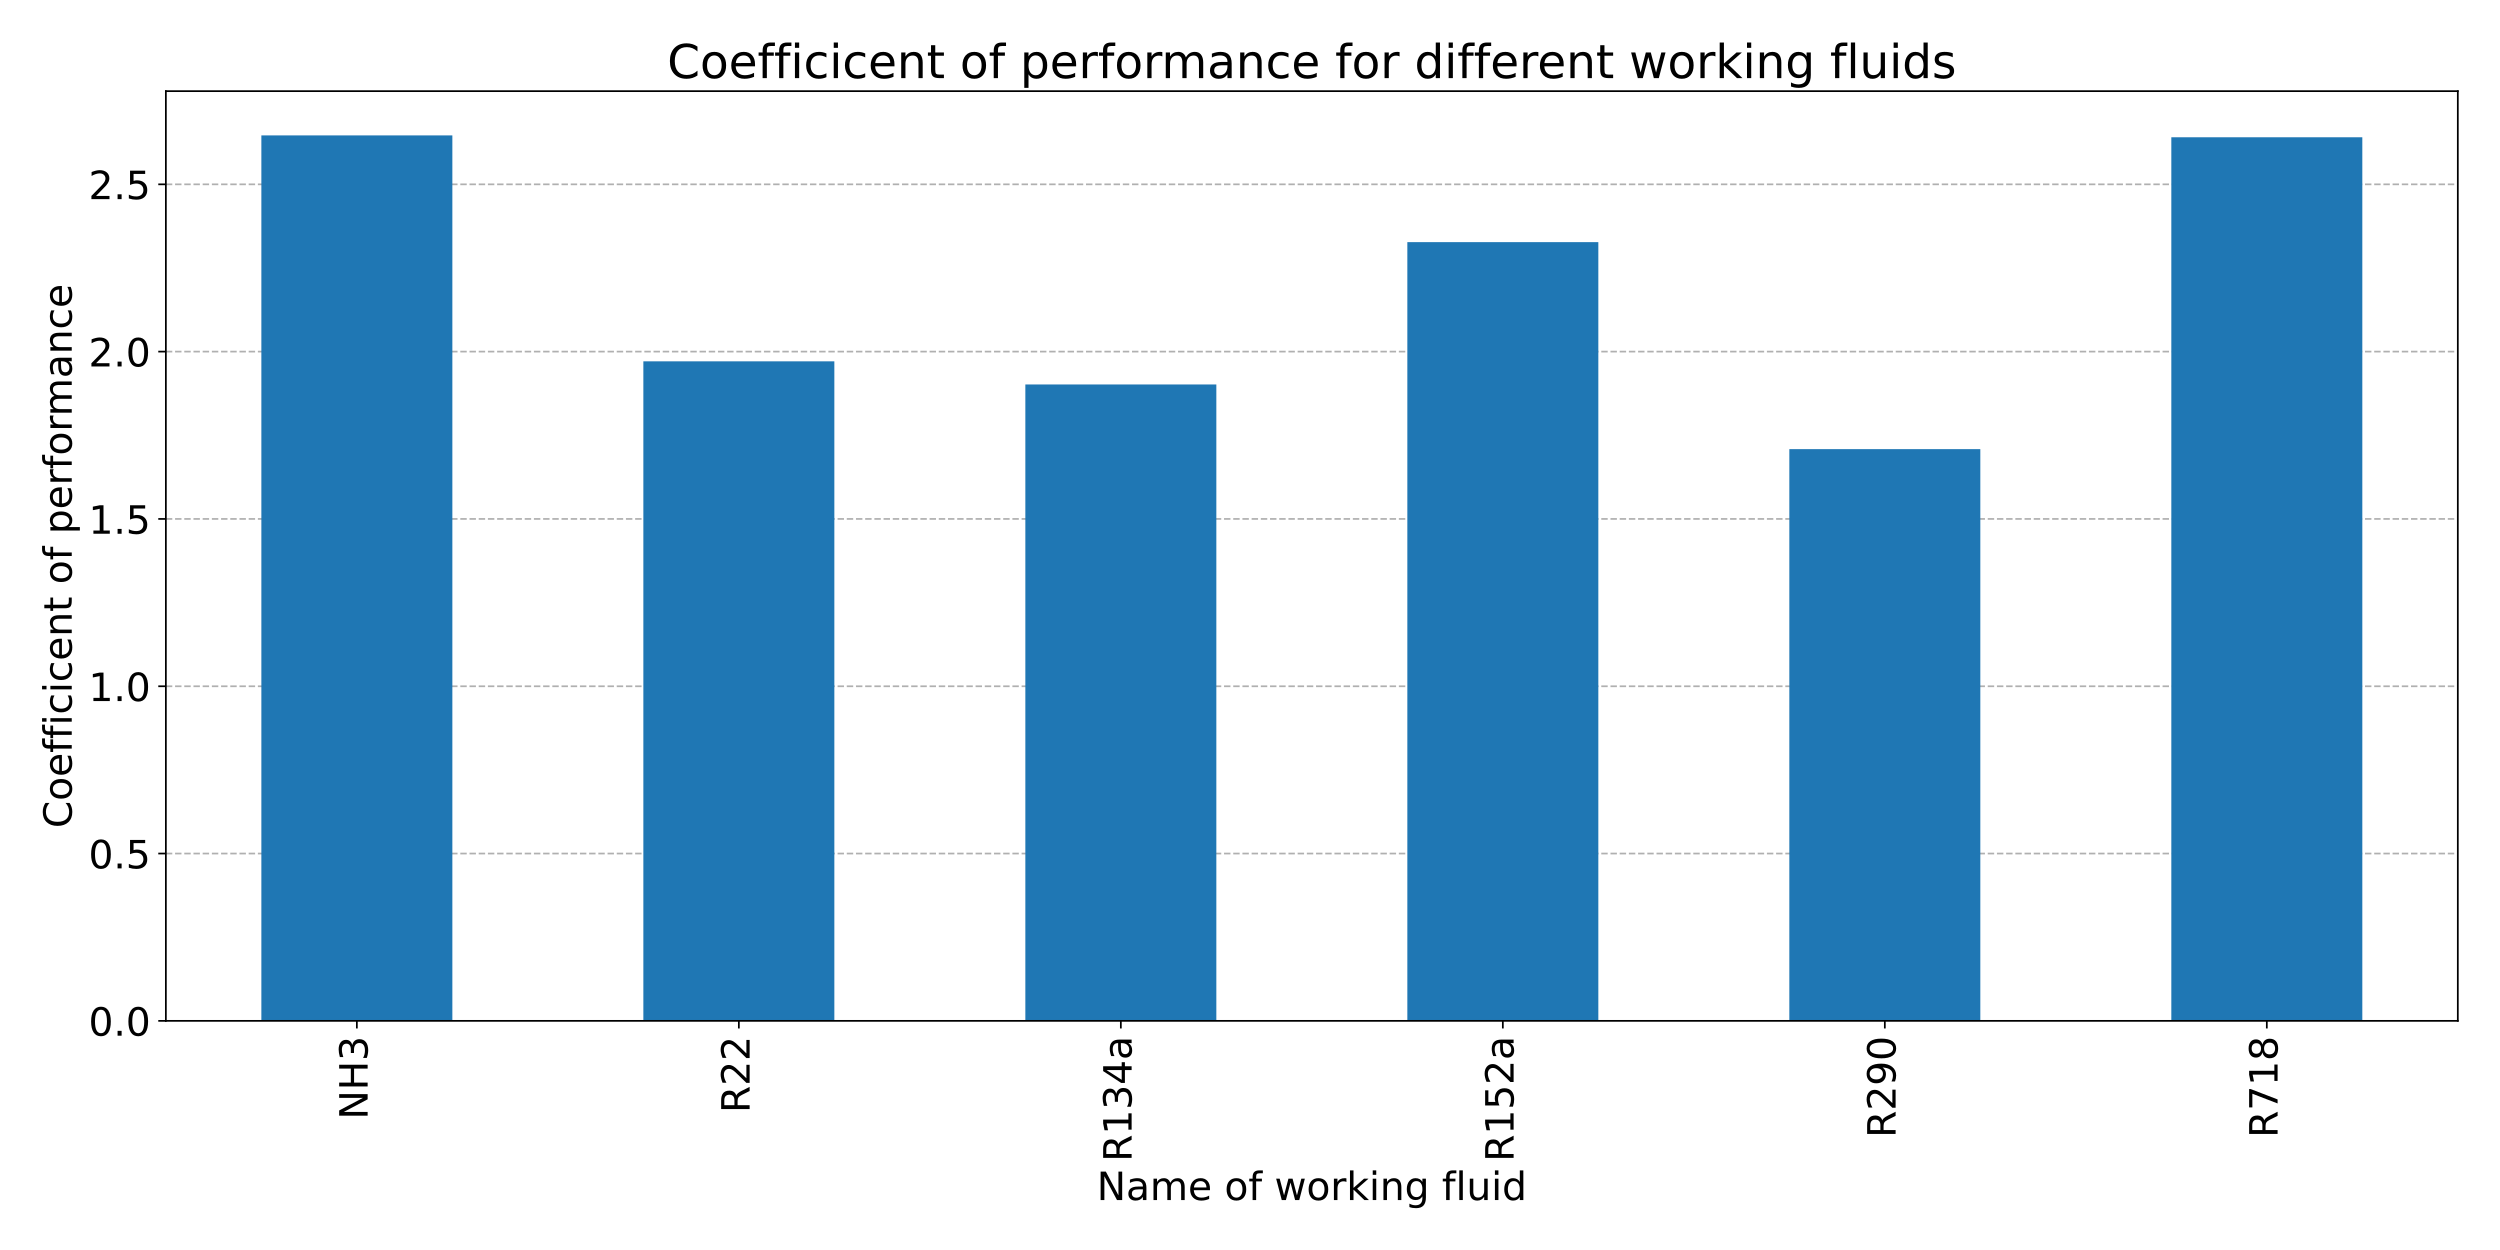
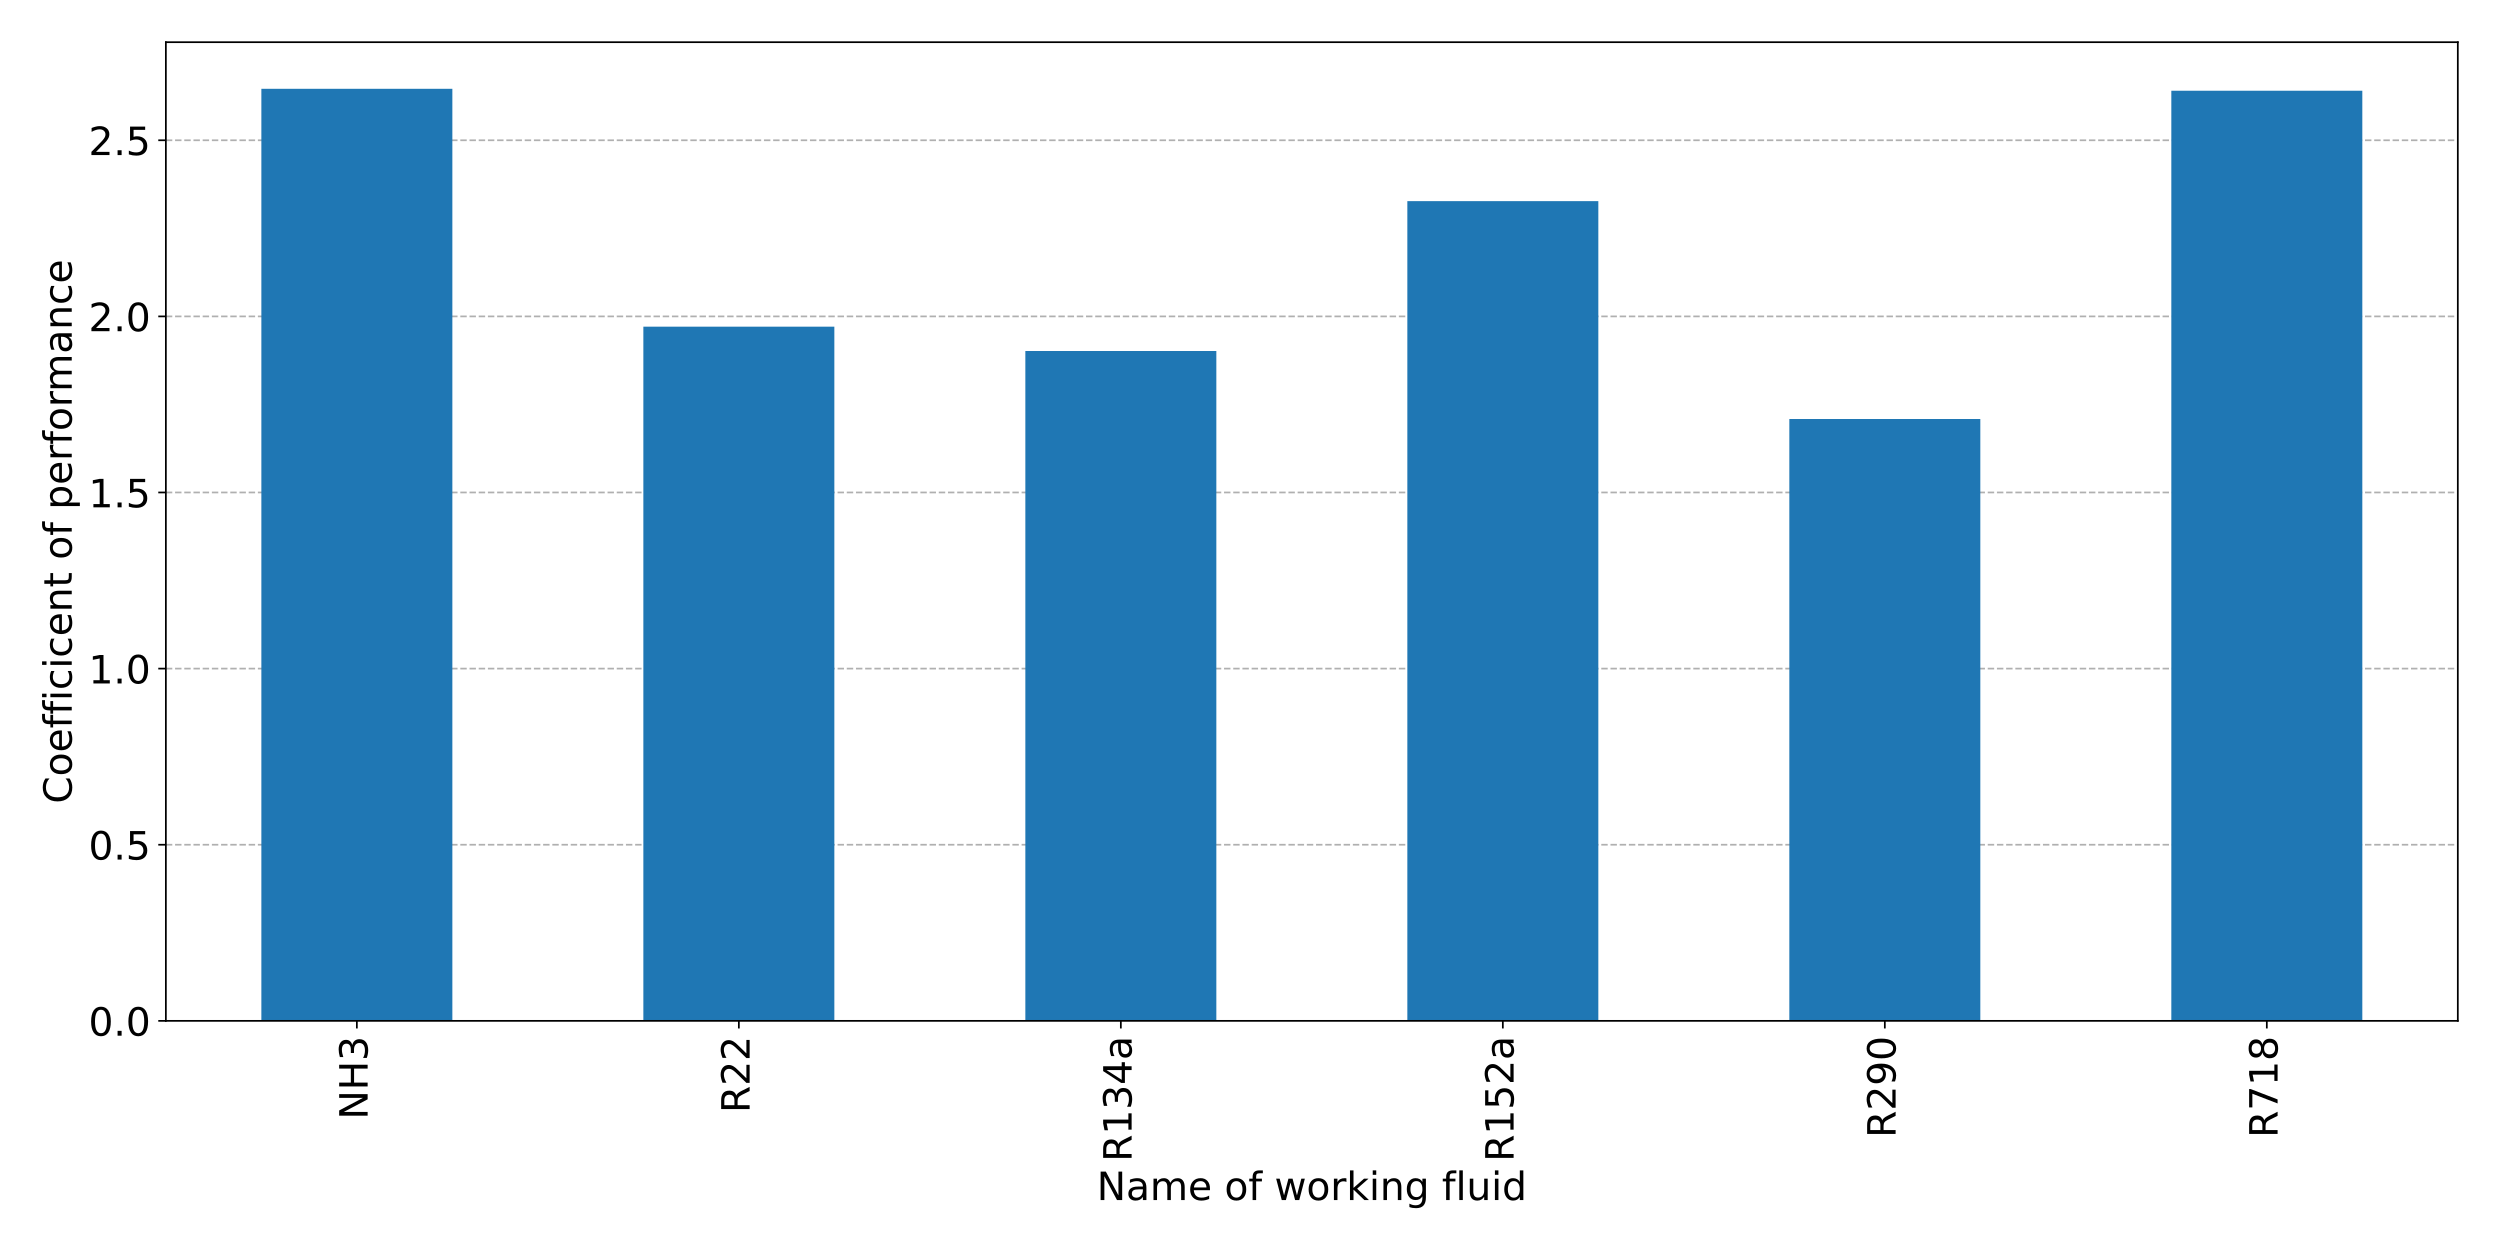
<svg xmlns="http://www.w3.org/2000/svg" xmlns:xlink="http://www.w3.org/1999/xlink" height="576pt" version="1.1" viewBox="0 0 1152 576" width="1152pt">
  <defs>
    <style type="text/css">*{stroke-linecap:butt;stroke-linejoin:round;}</style>
  </defs>
  <g id="figure_1">
    <g id="patch_1">
      <path d="M 0 576  L 1152 576  L 1152 0  L 0 0  z " style="fill:#ffffff;" />
    </g>
    <g id="axes_1">
      <g id="patch_2">
-         <path d="M 76.43 470.41  L 1132.56 470.41  L 1132.56 42  L 76.43 42  z " style="fill:#ffffff;" />
+         <path d="M 76.43 470.41  L 1132.56 470.41  L 1132.56 19.44  L 76.43 19.44  z " style="fill:#ffffff;" />
      </g>
      <g id="matplotlib.axis_1">
        <g id="xtick_1">
          <g id="line2d_1">
            <defs>
-               <path d="M 0 0  L 0 3.5  " id="me9c5bf157a" style="stroke:#000000;stroke-width:0.8;" />
+               <path d="M 0 0  L 0 3.5  " id="m266a38ce72" style="stroke:#000000;stroke-width:0.8;" />
            </defs>
            <g>
-               <use style="stroke:#000000;stroke-width:0.8;" x="164.441" xlink:href="#me9c5bf157a" y="470.41" />
+               <use style="stroke:#000000;stroke-width:0.8;" x="164.441" xlink:href="#m266a38ce72" y="470.41" />
            </g>
          </g>
          <g id="text_1">
            <g transform="translate(169.4077 515.8653)rotate(-90)scale(0.18 -0.18)">
              <defs>
                <path d="M 628 4666  L 1478 4666  L 3547 763  L 3547 4666  L 4159 4666  L 4159 0  L 3309 0  L 1241 3903  L 1241 0  L 628 0  L 628 4666  z " id="DejaVuSans-4e" transform="scale(0.015625)" />
                <path d="M 628 4666  L 1259 4666  L 1259 2753  L 3553 2753  L 3553 4666  L 4184 4666  L 4184 0  L 3553 0  L 3553 2222  L 1259 2222  L 1259 0  L 628 0  L 628 4666  z " id="DejaVuSans-48" transform="scale(0.015625)" />
                <path d="M 2597 2516  Q 3050 2419 3304 2112  Q 3559 1806 3559 1356  Q 3559 666 3084 287  Q 2609 -91 1734 -91  Q 1441 -91 1130 -33  Q 819 25 488 141  L 488 750  Q 750 597 1062 519  Q 1375 441 1716 441  Q 2309 441 2620 675  Q 2931 909 2931 1356  Q 2931 1769 2642 2001  Q 2353 2234 1838 2234  L 1294 2234  L 1294 2753  L 1863 2753  Q 2328 2753 2575 2939  Q 2822 3125 2822 3475  Q 2822 3834 2567 4026  Q 2313 4219 1838 4219  Q 1578 4219 1281 4162  Q 984 4106 628 3988  L 628 4550  Q 988 4650 1302 4700  Q 1616 4750 1894 4750  Q 2613 4750 3031 4423  Q 3450 4097 3450 3541  Q 3450 3153 3228 2886  Q 3006 2619 2597 2516  z " id="DejaVuSans-33" transform="scale(0.015625)" />
              </defs>
              <use xlink:href="#DejaVuSans-4e" />
              <use x="74.805" xlink:href="#DejaVuSans-48" />
              <use x="150" xlink:href="#DejaVuSans-33" />
            </g>
          </g>
        </g>
        <g id="xtick_2">
          <g id="line2d_2">
            <g>
-               <use style="stroke:#000000;stroke-width:0.8;" x="340.462" xlink:href="#me9c5bf157a" y="470.41" />
+               <use style="stroke:#000000;stroke-width:0.8;" x="340.462" xlink:href="#m266a38ce72" y="470.41" />
            </g>
          </g>
          <g id="text_2">
            <g transform="translate(345.4294 512.8222)rotate(-90)scale(0.18 -0.18)">
              <defs>
                <path d="M 2841 2188  Q 3044 2119 3236 1894  Q 3428 1669 3622 1275  L 4263 0  L 3584 0  L 2988 1197  Q 2756 1666 2539 1819  Q 2322 1972 1947 1972  L 1259 1972  L 1259 0  L 628 0  L 628 4666  L 2053 4666  Q 2853 4666 3247 4331  Q 3641 3997 3641 3322  Q 3641 2881 3436 2590  Q 3231 2300 2841 2188  z M 1259 4147  L 1259 2491  L 2053 2491  Q 2509 2491 2742 2702  Q 2975 2913 2975 3322  Q 2975 3731 2742 3939  Q 2509 4147 2053 4147  L 1259 4147  z " id="DejaVuSans-52" transform="scale(0.015625)" />
                <path d="M 1228 531  L 3431 531  L 3431 0  L 469 0  L 469 531  Q 828 903 1448 1529  Q 2069 2156 2228 2338  Q 2531 2678 2651 2914  Q 2772 3150 2772 3378  Q 2772 3750 2511 3984  Q 2250 4219 1831 4219  Q 1534 4219 1204 4116  Q 875 4013 500 3803  L 500 4441  Q 881 4594 1212 4672  Q 1544 4750 1819 4750  Q 2544 4750 2975 4387  Q 3406 4025 3406 3419  Q 3406 3131 3298 2873  Q 3191 2616 2906 2266  Q 2828 2175 2409 1742  Q 1991 1309 1228 531  z " id="DejaVuSans-32" transform="scale(0.015625)" />
              </defs>
              <use xlink:href="#DejaVuSans-52" />
              <use x="69.482" xlink:href="#DejaVuSans-32" />
              <use x="133.105" xlink:href="#DejaVuSans-32" />
            </g>
          </g>
        </g>
        <g id="xtick_3">
          <g id="line2d_3">
            <g>
-               <use style="stroke:#000000;stroke-width:0.8;" x="516.484" xlink:href="#me9c5bf157a" y="470.41" />
+               <use style="stroke:#000000;stroke-width:0.8;" x="516.484" xlink:href="#m266a38ce72" y="470.41" />
            </g>
          </g>
          <g id="text_3">
            <g transform="translate(521.451 535.3053)rotate(-90)scale(0.18 -0.18)">
              <defs>
                <path d="M 794 531  L 1825 531  L 1825 4091  L 703 3866  L 703 4441  L 1819 4666  L 2450 4666  L 2450 531  L 3481 531  L 3481 0  L 794 0  L 794 531  z " id="DejaVuSans-31" transform="scale(0.015625)" />
                <path d="M 2419 4116  L 825 1625  L 2419 1625  L 2419 4116  z M 2253 4666  L 3047 4666  L 3047 1625  L 3713 1625  L 3713 1100  L 3047 1100  L 3047 0  L 2419 0  L 2419 1100  L 313 1100  L 313 1709  L 2253 4666  z " id="DejaVuSans-34" transform="scale(0.015625)" />
                <path d="M 2194 1759  Q 1497 1759 1228 1600  Q 959 1441 959 1056  Q 959 750 1161 570  Q 1363 391 1709 391  Q 2188 391 2477 730  Q 2766 1069 2766 1631  L 2766 1759  L 2194 1759  z M 3341 1997  L 3341 0  L 2766 0  L 2766 531  Q 2569 213 2275 61  Q 1981 -91 1556 -91  Q 1019 -91 701 211  Q 384 513 384 1019  Q 384 1609 779 1909  Q 1175 2209 1959 2209  L 2766 2209  L 2766 2266  Q 2766 2663 2505 2880  Q 2244 3097 1772 3097  Q 1472 3097 1187 3025  Q 903 2953 641 2809  L 641 3341  Q 956 3463 1253 3523  Q 1550 3584 1831 3584  Q 2591 3584 2966 3190  Q 3341 2797 3341 1997  z " id="DejaVuSans-61" transform="scale(0.015625)" />
              </defs>
              <use xlink:href="#DejaVuSans-52" />
              <use x="69.482" xlink:href="#DejaVuSans-31" />
              <use x="133.105" xlink:href="#DejaVuSans-33" />
              <use x="196.729" xlink:href="#DejaVuSans-34" />
              <use x="260.352" xlink:href="#DejaVuSans-61" />
            </g>
          </g>
        </g>
        <g id="xtick_4">
          <g id="line2d_4">
            <g>
-               <use style="stroke:#000000;stroke-width:0.8;" x="692.506" xlink:href="#me9c5bf157a" y="470.41" />
+               <use style="stroke:#000000;stroke-width:0.8;" x="692.506" xlink:href="#m266a38ce72" y="470.41" />
            </g>
          </g>
          <g id="text_4">
            <g transform="translate(697.4727 535.3053)rotate(-90)scale(0.18 -0.18)">
              <defs>
                <path d="M 691 4666  L 3169 4666  L 3169 4134  L 1269 4134  L 1269 2991  Q 1406 3038 1543 3061  Q 1681 3084 1819 3084  Q 2600 3084 3056 2656  Q 3513 2228 3513 1497  Q 3513 744 3044 326  Q 2575 -91 1722 -91  Q 1428 -91 1123 -41  Q 819 9 494 109  L 494 744  Q 775 591 1075 516  Q 1375 441 1709 441  Q 2250 441 2565 725  Q 2881 1009 2881 1497  Q 2881 1984 2565 2268  Q 2250 2553 1709 2553  Q 1456 2553 1204 2497  Q 953 2441 691 2322  L 691 4666  z " id="DejaVuSans-35" transform="scale(0.015625)" />
              </defs>
              <use xlink:href="#DejaVuSans-52" />
              <use x="69.482" xlink:href="#DejaVuSans-31" />
              <use x="133.105" xlink:href="#DejaVuSans-35" />
              <use x="196.729" xlink:href="#DejaVuSans-32" />
              <use x="260.352" xlink:href="#DejaVuSans-61" />
            </g>
          </g>
        </g>
        <g id="xtick_5">
          <g id="line2d_5">
            <g>
-               <use style="stroke:#000000;stroke-width:0.8;" x="868.528" xlink:href="#me9c5bf157a" y="470.41" />
+               <use style="stroke:#000000;stroke-width:0.8;" x="868.528" xlink:href="#m266a38ce72" y="470.41" />
            </g>
          </g>
          <g id="text_5">
            <g transform="translate(873.4944 524.2747)rotate(-90)scale(0.18 -0.18)">
              <defs>
                <path d="M 703 97  L 703 672  Q 941 559 1184 500  Q 1428 441 1663 441  Q 2288 441 2617 861  Q 2947 1281 2994 2138  Q 2813 1869 2534 1725  Q 2256 1581 1919 1581  Q 1219 1581 811 2004  Q 403 2428 403 3163  Q 403 3881 828 4315  Q 1253 4750 1959 4750  Q 2769 4750 3195 4129  Q 3622 3509 3622 2328  Q 3622 1225 3098 567  Q 2575 -91 1691 -91  Q 1453 -91 1209 -44  Q 966 3 703 97  z M 1959 2075  Q 2384 2075 2632 2365  Q 2881 2656 2881 3163  Q 2881 3666 2632 3958  Q 2384 4250 1959 4250  Q 1534 4250 1286 3958  Q 1038 3666 1038 3163  Q 1038 2656 1286 2365  Q 1534 2075 1959 2075  z " id="DejaVuSans-39" transform="scale(0.015625)" />
                <path d="M 2034 4250  Q 1547 4250 1301 3770  Q 1056 3291 1056 2328  Q 1056 1369 1301 889  Q 1547 409 2034 409  Q 2525 409 2770 889  Q 3016 1369 3016 2328  Q 3016 3291 2770 3770  Q 2525 4250 2034 4250  z M 2034 4750  Q 2819 4750 3233 4129  Q 3647 3509 3647 2328  Q 3647 1150 3233 529  Q 2819 -91 2034 -91  Q 1250 -91 836 529  Q 422 1150 422 2328  Q 422 3509 836 4129  Q 1250 4750 2034 4750  z " id="DejaVuSans-30" transform="scale(0.015625)" />
              </defs>
              <use xlink:href="#DejaVuSans-52" />
              <use x="69.482" xlink:href="#DejaVuSans-32" />
              <use x="133.105" xlink:href="#DejaVuSans-39" />
              <use x="196.729" xlink:href="#DejaVuSans-30" />
            </g>
          </g>
        </g>
        <g id="xtick_6">
          <g id="line2d_6">
            <g>
-               <use style="stroke:#000000;stroke-width:0.8;" x="1044.549" xlink:href="#me9c5bf157a" y="470.41" />
+               <use style="stroke:#000000;stroke-width:0.8;" x="1044.549" xlink:href="#m266a38ce72" y="470.41" />
            </g>
          </g>
          <g id="text_6">
            <g transform="translate(1049.516 524.2747)rotate(-90)scale(0.18 -0.18)">
              <defs>
                <path d="M 525 4666  L 3525 4666  L 3525 4397  L 1831 0  L 1172 0  L 2766 4134  L 525 4134  L 525 4666  z " id="DejaVuSans-37" transform="scale(0.015625)" />
                <path d="M 2034 2216  Q 1584 2216 1326 1975  Q 1069 1734 1069 1313  Q 1069 891 1326 650  Q 1584 409 2034 409  Q 2484 409 2743 651  Q 3003 894 3003 1313  Q 3003 1734 2745 1975  Q 2488 2216 2034 2216  z M 1403 2484  Q 997 2584 770 2862  Q 544 3141 544 3541  Q 544 4100 942 4425  Q 1341 4750 2034 4750  Q 2731 4750 3128 4425  Q 3525 4100 3525 3541  Q 3525 3141 3298 2862  Q 3072 2584 2669 2484  Q 3125 2378 3379 2068  Q 3634 1759 3634 1313  Q 3634 634 3220 271  Q 2806 -91 2034 -91  Q 1263 -91 848 271  Q 434 634 434 1313  Q 434 1759 690 2068  Q 947 2378 1403 2484  z M 1172 3481  Q 1172 3119 1398 2916  Q 1625 2713 2034 2713  Q 2441 2713 2670 2916  Q 2900 3119 2900 3481  Q 2900 3844 2670 4047  Q 2441 4250 2034 4250  Q 1625 4250 1398 4047  Q 1172 3844 1172 3481  z " id="DejaVuSans-38" transform="scale(0.015625)" />
              </defs>
              <use xlink:href="#DejaVuSans-52" />
              <use x="69.482" xlink:href="#DejaVuSans-37" />
              <use x="133.105" xlink:href="#DejaVuSans-31" />
              <use x="196.729" xlink:href="#DejaVuSans-38" />
            </g>
          </g>
        </g>
        <g id="text_7">
          <g transform="translate(505.4036 552.9825)scale(0.18 -0.18)">
            <defs>
              <path d="M 3328 2828  Q 3544 3216 3844 3400  Q 4144 3584 4550 3584  Q 5097 3584 5394 3201  Q 5691 2819 5691 2113  L 5691 0  L 5113 0  L 5113 2094  Q 5113 2597 4934 2840  Q 4756 3084 4391 3084  Q 3944 3084 3684 2787  Q 3425 2491 3425 1978  L 3425 0  L 2847 0  L 2847 2094  Q 2847 2600 2669 2842  Q 2491 3084 2119 3084  Q 1678 3084 1418 2786  Q 1159 2488 1159 1978  L 1159 0  L 581 0  L 581 3500  L 1159 3500  L 1159 2956  Q 1356 3278 1631 3431  Q 1906 3584 2284 3584  Q 2666 3584 2933 3390  Q 3200 3197 3328 2828  z " id="DejaVuSans-6d" transform="scale(0.015625)" />
              <path d="M 3597 1894  L 3597 1613  L 953 1613  Q 991 1019 1311 708  Q 1631 397 2203 397  Q 2534 397 2845 478  Q 3156 559 3463 722  L 3463 178  Q 3153 47 2828 -22  Q 2503 -91 2169 -91  Q 1331 -91 842 396  Q 353 884 353 1716  Q 353 2575 817 3079  Q 1281 3584 2069 3584  Q 2775 3584 3186 3129  Q 3597 2675 3597 1894  z M 3022 2063  Q 3016 2534 2758 2815  Q 2500 3097 2075 3097  Q 1594 3097 1305 2825  Q 1016 2553 972 2059  L 3022 2063  z " id="DejaVuSans-65" transform="scale(0.015625)" />
              <path id="DejaVuSans-20" transform="scale(0.015625)" />
              <path d="M 1959 3097  Q 1497 3097 1228 2736  Q 959 2375 959 1747  Q 959 1119 1226 758  Q 1494 397 1959 397  Q 2419 397 2687 759  Q 2956 1122 2956 1747  Q 2956 2369 2687 2733  Q 2419 3097 1959 3097  z M 1959 3584  Q 2709 3584 3137 3096  Q 3566 2609 3566 1747  Q 3566 888 3137 398  Q 2709 -91 1959 -91  Q 1206 -91 779 398  Q 353 888 353 1747  Q 353 2609 779 3096  Q 1206 3584 1959 3584  z " id="DejaVuSans-6f" transform="scale(0.015625)" />
              <path d="M 2375 4863  L 2375 4384  L 1825 4384  Q 1516 4384 1395 4259  Q 1275 4134 1275 3809  L 1275 3500  L 2222 3500  L 2222 3053  L 1275 3053  L 1275 0  L 697 0  L 697 3053  L 147 3053  L 147 3500  L 697 3500  L 697 3744  Q 697 4328 969 4595  Q 1241 4863 1831 4863  L 2375 4863  z " id="DejaVuSans-66" transform="scale(0.015625)" />
              <path d="M 269 3500  L 844 3500  L 1563 769  L 2278 3500  L 2956 3500  L 3675 769  L 4391 3500  L 4966 3500  L 4050 0  L 3372 0  L 2619 2869  L 1863 0  L 1184 0  L 269 3500  z " id="DejaVuSans-77" transform="scale(0.015625)" />
              <path d="M 2631 2963  Q 2534 3019 2420 3045  Q 2306 3072 2169 3072  Q 1681 3072 1420 2755  Q 1159 2438 1159 1844  L 1159 0  L 581 0  L 581 3500  L 1159 3500  L 1159 2956  Q 1341 3275 1631 3429  Q 1922 3584 2338 3584  Q 2397 3584 2469 3576  Q 2541 3569 2628 3553  L 2631 2963  z " id="DejaVuSans-72" transform="scale(0.015625)" />
              <path d="M 581 4863  L 1159 4863  L 1159 1991  L 2875 3500  L 3609 3500  L 1753 1863  L 3688 0  L 2938 0  L 1159 1709  L 1159 0  L 581 0  L 581 4863  z " id="DejaVuSans-6b" transform="scale(0.015625)" />
              <path d="M 603 3500  L 1178 3500  L 1178 0  L 603 0  L 603 3500  z M 603 4863  L 1178 4863  L 1178 4134  L 603 4134  L 603 4863  z " id="DejaVuSans-69" transform="scale(0.015625)" />
              <path d="M 3513 2113  L 3513 0  L 2938 0  L 2938 2094  Q 2938 2591 2744 2837  Q 2550 3084 2163 3084  Q 1697 3084 1428 2787  Q 1159 2491 1159 1978  L 1159 0  L 581 0  L 581 3500  L 1159 3500  L 1159 2956  Q 1366 3272 1645 3428  Q 1925 3584 2291 3584  Q 2894 3584 3203 3211  Q 3513 2838 3513 2113  z " id="DejaVuSans-6e" transform="scale(0.015625)" />
              <path d="M 2906 1791  Q 2906 2416 2648 2759  Q 2391 3103 1925 3103  Q 1463 3103 1205 2759  Q 947 2416 947 1791  Q 947 1169 1205 825  Q 1463 481 1925 481  Q 2391 481 2648 825  Q 2906 1169 2906 1791  z M 3481 434  Q 3481 -459 3084 -895  Q 2688 -1331 1869 -1331  Q 1566 -1331 1297 -1286  Q 1028 -1241 775 -1147  L 775 -588  Q 1028 -725 1275 -790  Q 1522 -856 1778 -856  Q 2344 -856 2625 -561  Q 2906 -266 2906 331  L 2906 616  Q 2728 306 2450 153  Q 2172 0 1784 0  Q 1141 0 747 490  Q 353 981 353 1791  Q 353 2603 747 3093  Q 1141 3584 1784 3584  Q 2172 3584 2450 3431  Q 2728 3278 2906 2969  L 2906 3500  L 3481 3500  L 3481 434  z " id="DejaVuSans-67" transform="scale(0.015625)" />
              <path d="M 603 4863  L 1178 4863  L 1178 0  L 603 0  L 603 4863  z " id="DejaVuSans-6c" transform="scale(0.015625)" />
              <path d="M 544 1381  L 544 3500  L 1119 3500  L 1119 1403  Q 1119 906 1312 657  Q 1506 409 1894 409  Q 2359 409 2629 706  Q 2900 1003 2900 1516  L 2900 3500  L 3475 3500  L 3475 0  L 2900 0  L 2900 538  Q 2691 219 2414 64  Q 2138 -91 1772 -91  Q 1169 -91 856 284  Q 544 659 544 1381  z M 1991 3584  L 1991 3584  z " id="DejaVuSans-75" transform="scale(0.015625)" />
              <path d="M 2906 2969  L 2906 4863  L 3481 4863  L 3481 0  L 2906 0  L 2906 525  Q 2725 213 2448 61  Q 2172 -91 1784 -91  Q 1150 -91 751 415  Q 353 922 353 1747  Q 353 2572 751 3078  Q 1150 3584 1784 3584  Q 2172 3584 2448 3432  Q 2725 3281 2906 2969  z M 947 1747  Q 947 1113 1208 752  Q 1469 391 1925 391  Q 2381 391 2643 752  Q 2906 1113 2906 1747  Q 2906 2381 2643 2742  Q 2381 3103 1925 3103  Q 1469 3103 1208 2742  Q 947 2381 947 1747  z " id="DejaVuSans-64" transform="scale(0.015625)" />
            </defs>
            <use xlink:href="#DejaVuSans-4e" />
            <use x="74.805" xlink:href="#DejaVuSans-61" />
            <use x="136.084" xlink:href="#DejaVuSans-6d" />
            <use x="233.496" xlink:href="#DejaVuSans-65" />
            <use x="295.02" xlink:href="#DejaVuSans-20" />
            <use x="326.807" xlink:href="#DejaVuSans-6f" />
            <use x="387.988" xlink:href="#DejaVuSans-66" />
            <use x="423.193" xlink:href="#DejaVuSans-20" />
            <use x="454.98" xlink:href="#DejaVuSans-77" />
            <use x="536.768" xlink:href="#DejaVuSans-6f" />
            <use x="597.949" xlink:href="#DejaVuSans-72" />
            <use x="639.062" xlink:href="#DejaVuSans-6b" />
            <use x="696.973" xlink:href="#DejaVuSans-69" />
            <use x="724.756" xlink:href="#DejaVuSans-6e" />
            <use x="788.135" xlink:href="#DejaVuSans-67" />
            <use x="851.611" xlink:href="#DejaVuSans-20" />
            <use x="883.398" xlink:href="#DejaVuSans-66" />
            <use x="918.604" xlink:href="#DejaVuSans-6c" />
            <use x="946.387" xlink:href="#DejaVuSans-75" />
            <use x="1009.766" xlink:href="#DejaVuSans-69" />
            <use x="1037.549" xlink:href="#DejaVuSans-64" />
          </g>
        </g>
      </g>
      <g id="matplotlib.axis_2">
        <g id="ytick_1">
          <g id="line2d_7">
-             <path clip-path="url(#p59e327c22c)" d="M 76.43 470.41  L 1132.56 470.41  " style="fill:none;stroke:#b0b0b0;stroke-dasharray:2.96,1.28;stroke-dashoffset:0;stroke-width:0.8;" />
+             <path clip-path="url(#pa5a0f7f769)" d="M 76.43 470.41  L 1132.56 470.41  " style="fill:none;stroke:#b0b0b0;stroke-dasharray:2.96,1.28;stroke-dashoffset:0;stroke-width:0.8;" />
          </g>
          <g id="line2d_8">
            <defs>
-               <path d="M 0 0  L -3.5 0  " id="m0dcb362377" style="stroke:#000000;stroke-width:0.8;" />
+               <path d="M 0 0  L -3.5 0  " id="md4480219d4" style="stroke:#000000;stroke-width:0.8;" />
            </defs>
            <g>
-               <use style="stroke:#000000;stroke-width:0.8;" x="76.43" xlink:href="#m0dcb362377" y="470.41" />
+               <use style="stroke:#000000;stroke-width:0.8;" x="76.43" xlink:href="#md4480219d4" y="470.41" />
            </g>
          </g>
          <g id="text_8">
            <g transform="translate(40.80438 477.2486)scale(0.18 -0.18)">
              <defs>
                <path d="M 684 794  L 1344 794  L 1344 0  L 684 0  L 684 794  z " id="DejaVuSans-2e" transform="scale(0.015625)" />
              </defs>
              <use xlink:href="#DejaVuSans-30" />
              <use x="63.623" xlink:href="#DejaVuSans-2e" />
              <use x="95.41" xlink:href="#DejaVuSans-30" />
            </g>
          </g>
        </g>
        <g id="ytick_2">
          <g id="line2d_9">
-             <path clip-path="url(#p59e327c22c)" d="M 76.43 393.314  L 1132.56 393.314  " style="fill:none;stroke:#b0b0b0;stroke-dasharray:2.96,1.28;stroke-dashoffset:0;stroke-width:0.8;" />
+             <path clip-path="url(#pa5a0f7f769)" d="M 76.43 389.254  L 1132.56 389.254  " style="fill:none;stroke:#b0b0b0;stroke-dasharray:2.96,1.28;stroke-dashoffset:0;stroke-width:0.8;" />
          </g>
          <g id="line2d_10">
            <g>
-               <use style="stroke:#000000;stroke-width:0.8;" x="76.43" xlink:href="#m0dcb362377" y="393.314" />
+               <use style="stroke:#000000;stroke-width:0.8;" x="76.43" xlink:href="#md4480219d4" y="389.254" />
            </g>
          </g>
          <g id="text_9">
-             <g transform="translate(40.80438 400.1521)scale(0.18 -0.18)">
+             <g transform="translate(40.80438 396.0922)scale(0.18 -0.18)">
              <use xlink:href="#DejaVuSans-30" />
              <use x="63.623" xlink:href="#DejaVuSans-2e" />
              <use x="95.41" xlink:href="#DejaVuSans-35" />
            </g>
          </g>
        </g>
        <g id="ytick_3">
          <g id="line2d_11">
-             <path clip-path="url(#p59e327c22c)" d="M 76.43 316.217  L 1132.56 316.217  " style="fill:none;stroke:#b0b0b0;stroke-dasharray:2.96,1.28;stroke-dashoffset:0;stroke-width:0.8;" />
+             <path clip-path="url(#pa5a0f7f769)" d="M 76.43 308.097  L 1132.56 308.097  " style="fill:none;stroke:#b0b0b0;stroke-dasharray:2.96,1.28;stroke-dashoffset:0;stroke-width:0.8;" />
          </g>
          <g id="line2d_12">
            <g>
-               <use style="stroke:#000000;stroke-width:0.8;" x="76.43" xlink:href="#m0dcb362377" y="316.217" />
+               <use style="stroke:#000000;stroke-width:0.8;" x="76.43" xlink:href="#md4480219d4" y="308.097" />
            </g>
          </g>
          <g id="text_10">
-             <g transform="translate(40.80438 323.0557)scale(0.18 -0.18)">
+             <g transform="translate(40.80438 314.9359)scale(0.18 -0.18)">
              <use xlink:href="#DejaVuSans-31" />
              <use x="63.623" xlink:href="#DejaVuSans-2e" />
              <use x="95.41" xlink:href="#DejaVuSans-30" />
            </g>
          </g>
        </g>
        <g id="ytick_4">
          <g id="line2d_13">
-             <path clip-path="url(#p59e327c22c)" d="M 76.43 239.121  L 1132.56 239.121  " style="fill:none;stroke:#b0b0b0;stroke-dasharray:2.96,1.28;stroke-dashoffset:0;stroke-width:0.8;" />
+             <path clip-path="url(#pa5a0f7f769)" d="M 76.43 226.941  L 1132.56 226.941  " style="fill:none;stroke:#b0b0b0;stroke-dasharray:2.96,1.28;stroke-dashoffset:0;stroke-width:0.8;" />
          </g>
          <g id="line2d_14">
            <g>
-               <use style="stroke:#000000;stroke-width:0.8;" x="76.43" xlink:href="#m0dcb362377" y="239.121" />
+               <use style="stroke:#000000;stroke-width:0.8;" x="76.43" xlink:href="#md4480219d4" y="226.941" />
            </g>
          </g>
          <g id="text_11">
-             <g transform="translate(40.80438 245.9592)scale(0.18 -0.18)">
+             <g transform="translate(40.80438 233.7795)scale(0.18 -0.18)">
              <use xlink:href="#DejaVuSans-31" />
              <use x="63.623" xlink:href="#DejaVuSans-2e" />
              <use x="95.41" xlink:href="#DejaVuSans-35" />
            </g>
          </g>
        </g>
        <g id="ytick_5">
          <g id="line2d_15">
-             <path clip-path="url(#p59e327c22c)" d="M 76.43 162.024  L 1132.56 162.024  " style="fill:none;stroke:#b0b0b0;stroke-dasharray:2.96,1.28;stroke-dashoffset:0;stroke-width:0.8;" />
+             <path clip-path="url(#pa5a0f7f769)" d="M 76.43 145.785  L 1132.56 145.785  " style="fill:none;stroke:#b0b0b0;stroke-dasharray:2.96,1.28;stroke-dashoffset:0;stroke-width:0.8;" />
          </g>
          <g id="line2d_16">
            <g>
-               <use style="stroke:#000000;stroke-width:0.8;" x="76.43" xlink:href="#m0dcb362377" y="162.024" />
+               <use style="stroke:#000000;stroke-width:0.8;" x="76.43" xlink:href="#md4480219d4" y="145.785" />
            </g>
          </g>
          <g id="text_12">
-             <g transform="translate(40.80438 168.8627)scale(0.18 -0.18)">
+             <g transform="translate(40.80438 152.6232)scale(0.18 -0.18)">
              <use xlink:href="#DejaVuSans-32" />
              <use x="63.623" xlink:href="#DejaVuSans-2e" />
              <use x="95.41" xlink:href="#DejaVuSans-30" />
            </g>
          </g>
        </g>
        <g id="ytick_6">
          <g id="line2d_17">
-             <path clip-path="url(#p59e327c22c)" d="M 76.43 84.928  L 1132.56 84.928  " style="fill:none;stroke:#b0b0b0;stroke-dasharray:2.96,1.28;stroke-dashoffset:0;stroke-width:0.8;" />
+             <path clip-path="url(#pa5a0f7f769)" d="M 76.43 64.628  L 1132.56 64.628  " style="fill:none;stroke:#b0b0b0;stroke-dasharray:2.96,1.28;stroke-dashoffset:0;stroke-width:0.8;" />
          </g>
          <g id="line2d_18">
            <g>
-               <use style="stroke:#000000;stroke-width:0.8;" x="76.43" xlink:href="#m0dcb362377" y="84.928" />
+               <use style="stroke:#000000;stroke-width:0.8;" x="76.43" xlink:href="#md4480219d4" y="64.628" />
            </g>
          </g>
          <g id="text_13">
-             <g transform="translate(40.80438 91.76627)scale(0.18 -0.18)">
+             <g transform="translate(40.80438 71.46684)scale(0.18 -0.18)">
              <use xlink:href="#DejaVuSans-32" />
              <use x="63.623" xlink:href="#DejaVuSans-2e" />
              <use x="95.41" xlink:href="#DejaVuSans-35" />
            </g>
          </g>
        </g>
        <g id="text_14">
-           <g transform="translate(33.06094 381.575)rotate(-90)scale(0.18 -0.18)">
+           <g transform="translate(33.06094 370.295)rotate(-90)scale(0.18 -0.18)">
            <defs>
              <path d="M 4122 4306  L 4122 3641  Q 3803 3938 3442 4084  Q 3081 4231 2675 4231  Q 1875 4231 1450 3742  Q 1025 3253 1025 2328  Q 1025 1406 1450 917  Q 1875 428 2675 428  Q 3081 428 3442 575  Q 3803 722 4122 1019  L 4122 359  Q 3791 134 3420 21  Q 3050 -91 2638 -91  Q 1578 -91 968 557  Q 359 1206 359 2328  Q 359 3453 968 4101  Q 1578 4750 2638 4750  Q 3056 4750 3426 4639  Q 3797 4528 4122 4306  z " id="DejaVuSans-43" transform="scale(0.015625)" />
              <path d="M 3122 3366  L 3122 2828  Q 2878 2963 2633 3030  Q 2388 3097 2138 3097  Q 1578 3097 1268 2742  Q 959 2388 959 1747  Q 959 1106 1268 751  Q 1578 397 2138 397  Q 2388 397 2633 464  Q 2878 531 3122 666  L 3122 134  Q 2881 22 2623 -34  Q 2366 -91 2075 -91  Q 1284 -91 818 406  Q 353 903 353 1747  Q 353 2603 823 3093  Q 1294 3584 2113 3584  Q 2378 3584 2631 3529  Q 2884 3475 3122 3366  z " id="DejaVuSans-63" transform="scale(0.015625)" />
              <path d="M 1172 4494  L 1172 3500  L 2356 3500  L 2356 3053  L 1172 3053  L 1172 1153  Q 1172 725 1289 603  Q 1406 481 1766 481  L 2356 481  L 2356 0  L 1766 0  Q 1100 0 847 248  Q 594 497 594 1153  L 594 3053  L 172 3053  L 172 3500  L 594 3500  L 594 4494  L 1172 4494  z " id="DejaVuSans-74" transform="scale(0.015625)" />
              <path d="M 1159 525  L 1159 -1331  L 581 -1331  L 581 3500  L 1159 3500  L 1159 2969  Q 1341 3281 1617 3432  Q 1894 3584 2278 3584  Q 2916 3584 3314 3078  Q 3713 2572 3713 1747  Q 3713 922 3314 415  Q 2916 -91 2278 -91  Q 1894 -91 1617 61  Q 1341 213 1159 525  z M 3116 1747  Q 3116 2381 2855 2742  Q 2594 3103 2138 3103  Q 1681 3103 1420 2742  Q 1159 2381 1159 1747  Q 1159 1113 1420 752  Q 1681 391 2138 391  Q 2594 391 2855 752  Q 3116 1113 3116 1747  z " id="DejaVuSans-70" transform="scale(0.015625)" />
            </defs>
            <use xlink:href="#DejaVuSans-43" />
            <use x="69.824" xlink:href="#DejaVuSans-6f" />
            <use x="131.006" xlink:href="#DejaVuSans-65" />
            <use x="192.529" xlink:href="#DejaVuSans-66" />
            <use x="227.734" xlink:href="#DejaVuSans-66" />
            <use x="262.939" xlink:href="#DejaVuSans-69" />
            <use x="290.723" xlink:href="#DejaVuSans-63" />
            <use x="345.703" xlink:href="#DejaVuSans-69" />
            <use x="373.486" xlink:href="#DejaVuSans-63" />
            <use x="428.467" xlink:href="#DejaVuSans-65" />
            <use x="489.99" xlink:href="#DejaVuSans-6e" />
            <use x="553.369" xlink:href="#DejaVuSans-74" />
            <use x="592.578" xlink:href="#DejaVuSans-20" />
            <use x="624.365" xlink:href="#DejaVuSans-6f" />
            <use x="685.547" xlink:href="#DejaVuSans-66" />
            <use x="720.752" xlink:href="#DejaVuSans-20" />
            <use x="752.539" xlink:href="#DejaVuSans-70" />
            <use x="816.016" xlink:href="#DejaVuSans-65" />
            <use x="877.539" xlink:href="#DejaVuSans-72" />
            <use x="918.652" xlink:href="#DejaVuSans-66" />
            <use x="953.857" xlink:href="#DejaVuSans-6f" />
            <use x="1015.039" xlink:href="#DejaVuSans-72" />
            <use x="1054.402" xlink:href="#DejaVuSans-6d" />
            <use x="1151.814" xlink:href="#DejaVuSans-61" />
            <use x="1213.094" xlink:href="#DejaVuSans-6e" />
            <use x="1276.473" xlink:href="#DejaVuSans-63" />
            <use x="1331.453" xlink:href="#DejaVuSans-65" />
          </g>
        </g>
      </g>
      <g id="patch_3">
-         <path clip-path="url(#p59e327c22c)" d="M 120.435 470.41  L 208.446 470.41  L 208.446 62.4  L 120.435 62.4  z " style="fill:#1f77b4;" />
+         <path clip-path="url(#pa5a0f7f769)" d="M 120.435 470.41  L 208.446 470.41  L 208.446 40.915  L 120.435 40.915  z " style="fill:#1f77b4;" />
      </g>
      <g id="patch_4">
-         <path clip-path="url(#p59e327c22c)" d="M 296.457 470.41  L 384.468 470.41  L 384.468 166.517  L 296.457 166.517  z " style="fill:#1f77b4;" />
+         <path clip-path="url(#pa5a0f7f769)" d="M 296.457 470.41  L 384.468 470.41  L 384.468 150.514  L 296.457 150.514  z " style="fill:#1f77b4;" />
      </g>
      <g id="patch_5">
-         <path clip-path="url(#p59e327c22c)" d="M 472.479 470.41  L 560.49 470.41  L 560.49 177.173  L 472.479 177.173  z " style="fill:#1f77b4;" />
+         <path clip-path="url(#pa5a0f7f769)" d="M 472.479 470.41  L 560.49 470.41  L 560.49 161.731  L 472.479 161.731  z " style="fill:#1f77b4;" />
      </g>
      <g id="patch_6">
-         <path clip-path="url(#p59e327c22c)" d="M 648.5 470.41  L 736.511 470.41  L 736.511 111.571  L 648.5 111.571  z " style="fill:#1f77b4;" />
+         <path clip-path="url(#pa5a0f7f769)" d="M 648.5 470.41  L 736.511 470.41  L 736.511 92.674  L 648.5 92.674  z " style="fill:#1f77b4;" />
      </g>
      <g id="patch_7">
-         <path clip-path="url(#p59e327c22c)" d="M 824.522 470.41  L 912.533 470.41  L 912.533 206.949  L 824.522 206.949  z " style="fill:#1f77b4;" />
+         <path clip-path="url(#pa5a0f7f769)" d="M 824.522 470.41  L 912.533 470.41  L 912.533 193.075  L 824.522 193.075  z " style="fill:#1f77b4;" />
      </g>
      <g id="patch_8">
-         <path clip-path="url(#p59e327c22c)" d="M 1000.544 470.41  L 1088.555 470.41  L 1088.555 63.255  L 1000.544 63.255  z " style="fill:#1f77b4;" />
+         <path clip-path="url(#pa5a0f7f769)" d="M 1000.544 470.41  L 1088.555 470.41  L 1088.555 41.814  L 1000.544 41.814  z " style="fill:#1f77b4;" />
      </g>
      <g id="patch_9">
-         <path d="M 76.43 470.41  L 76.43 42  " style="fill:none;stroke:#000000;stroke-linecap:square;stroke-linejoin:miter;stroke-width:0.8;" />
+         <path d="M 76.43 470.41  L 76.43 19.44  " style="fill:none;stroke:#000000;stroke-linecap:square;stroke-linejoin:miter;stroke-width:0.8;" />
      </g>
      <g id="patch_10">
-         <path d="M 1132.56 470.41  L 1132.56 42  " style="fill:none;stroke:#000000;stroke-linecap:square;stroke-linejoin:miter;stroke-width:0.8;" />
+         <path d="M 1132.56 470.41  L 1132.56 19.44  " style="fill:none;stroke:#000000;stroke-linecap:square;stroke-linejoin:miter;stroke-width:0.8;" />
      </g>
      <g id="patch_11">
        <path d="M 76.43 470.41  L 1132.56 470.41  " style="fill:none;stroke:#000000;stroke-linecap:square;stroke-linejoin:miter;stroke-width:0.8;" />
      </g>
      <g id="patch_12">
-         <path d="M 76.43 42  L 1132.56 42  " style="fill:none;stroke:#000000;stroke-linecap:square;stroke-linejoin:miter;stroke-width:0.8;" />
-       </g>
-       <g id="text_15">
-         <g transform="translate(307.4798 36)scale(0.216 -0.216)">
-           <defs>
-             <path d="M 2834 3397  L 2834 2853  Q 2591 2978 2328 3040  Q 2066 3103 1784 3103  Q 1356 3103 1142 2972  Q 928 2841 928 2578  Q 928 2378 1081 2264  Q 1234 2150 1697 2047  L 1894 2003  Q 2506 1872 2764 1633  Q 3022 1394 3022 966  Q 3022 478 2636 193  Q 2250 -91 1575 -91  Q 1294 -91 989 -36  Q 684 19 347 128  L 347 722  Q 666 556 975 473  Q 1284 391 1588 391  Q 1994 391 2212 530  Q 2431 669 2431 922  Q 2431 1156 2273 1281  Q 2116 1406 1581 1522  L 1381 1569  Q 847 1681 609 1914  Q 372 2147 372 2553  Q 372 3047 722 3315  Q 1072 3584 1716 3584  Q 2034 3584 2315 3537  Q 2597 3491 2834 3397  z " id="DejaVuSans-73" transform="scale(0.015625)" />
-           </defs>
-           <use xlink:href="#DejaVuSans-43" />
-           <use x="69.824" xlink:href="#DejaVuSans-6f" />
-           <use x="131.006" xlink:href="#DejaVuSans-65" />
-           <use x="192.529" xlink:href="#DejaVuSans-66" />
-           <use x="227.734" xlink:href="#DejaVuSans-66" />
-           <use x="262.939" xlink:href="#DejaVuSans-69" />
-           <use x="290.723" xlink:href="#DejaVuSans-63" />
-           <use x="345.703" xlink:href="#DejaVuSans-69" />
-           <use x="373.486" xlink:href="#DejaVuSans-63" />
-           <use x="428.467" xlink:href="#DejaVuSans-65" />
-           <use x="489.99" xlink:href="#DejaVuSans-6e" />
-           <use x="553.369" xlink:href="#DejaVuSans-74" />
-           <use x="592.578" xlink:href="#DejaVuSans-20" />
-           <use x="624.365" xlink:href="#DejaVuSans-6f" />
-           <use x="685.547" xlink:href="#DejaVuSans-66" />
-           <use x="720.752" xlink:href="#DejaVuSans-20" />
-           <use x="752.539" xlink:href="#DejaVuSans-70" />
-           <use x="816.016" xlink:href="#DejaVuSans-65" />
-           <use x="877.539" xlink:href="#DejaVuSans-72" />
-           <use x="918.652" xlink:href="#DejaVuSans-66" />
-           <use x="953.857" xlink:href="#DejaVuSans-6f" />
-           <use x="1015.039" xlink:href="#DejaVuSans-72" />
-           <use x="1054.402" xlink:href="#DejaVuSans-6d" />
-           <use x="1151.814" xlink:href="#DejaVuSans-61" />
-           <use x="1213.094" xlink:href="#DejaVuSans-6e" />
-           <use x="1276.473" xlink:href="#DejaVuSans-63" />
-           <use x="1331.453" xlink:href="#DejaVuSans-65" />
-           <use x="1392.977" xlink:href="#DejaVuSans-20" />
-           <use x="1424.764" xlink:href="#DejaVuSans-66" />
-           <use x="1459.969" xlink:href="#DejaVuSans-6f" />
-           <use x="1521.15" xlink:href="#DejaVuSans-72" />
-           <use x="1562.264" xlink:href="#DejaVuSans-20" />
-           <use x="1594.051" xlink:href="#DejaVuSans-64" />
-           <use x="1657.527" xlink:href="#DejaVuSans-69" />
-           <use x="1685.311" xlink:href="#DejaVuSans-66" />
-           <use x="1720.516" xlink:href="#DejaVuSans-66" />
-           <use x="1755.721" xlink:href="#DejaVuSans-65" />
-           <use x="1817.244" xlink:href="#DejaVuSans-72" />
-           <use x="1856.107" xlink:href="#DejaVuSans-65" />
-           <use x="1917.631" xlink:href="#DejaVuSans-6e" />
-           <use x="1981.01" xlink:href="#DejaVuSans-74" />
-           <use x="2020.219" xlink:href="#DejaVuSans-20" />
-           <use x="2052.006" xlink:href="#DejaVuSans-77" />
-           <use x="2133.793" xlink:href="#DejaVuSans-6f" />
-           <use x="2194.975" xlink:href="#DejaVuSans-72" />
-           <use x="2236.088" xlink:href="#DejaVuSans-6b" />
-           <use x="2293.998" xlink:href="#DejaVuSans-69" />
-           <use x="2321.781" xlink:href="#DejaVuSans-6e" />
-           <use x="2385.16" xlink:href="#DejaVuSans-67" />
-           <use x="2448.637" xlink:href="#DejaVuSans-20" />
-           <use x="2480.424" xlink:href="#DejaVuSans-66" />
-           <use x="2515.629" xlink:href="#DejaVuSans-6c" />
-           <use x="2543.412" xlink:href="#DejaVuSans-75" />
-           <use x="2606.791" xlink:href="#DejaVuSans-69" />
-           <use x="2634.574" xlink:href="#DejaVuSans-64" />
-           <use x="2698.051" xlink:href="#DejaVuSans-73" />
-         </g>
+         <path d="M 76.43 19.44  L 1132.56 19.44  " style="fill:none;stroke:#000000;stroke-linecap:square;stroke-linejoin:miter;stroke-width:0.8;" />
      </g>
    </g>
  </g>
  <defs>
-     <clipPath id="p59e327c22c">
-       <rect height="428.41" width="1056.13" x="76.43" y="42" />
+     <clipPath id="pa5a0f7f769">
+       <rect height="450.97" width="1056.13" x="76.43" y="19.44" />
    </clipPath>
  </defs>
</svg>
